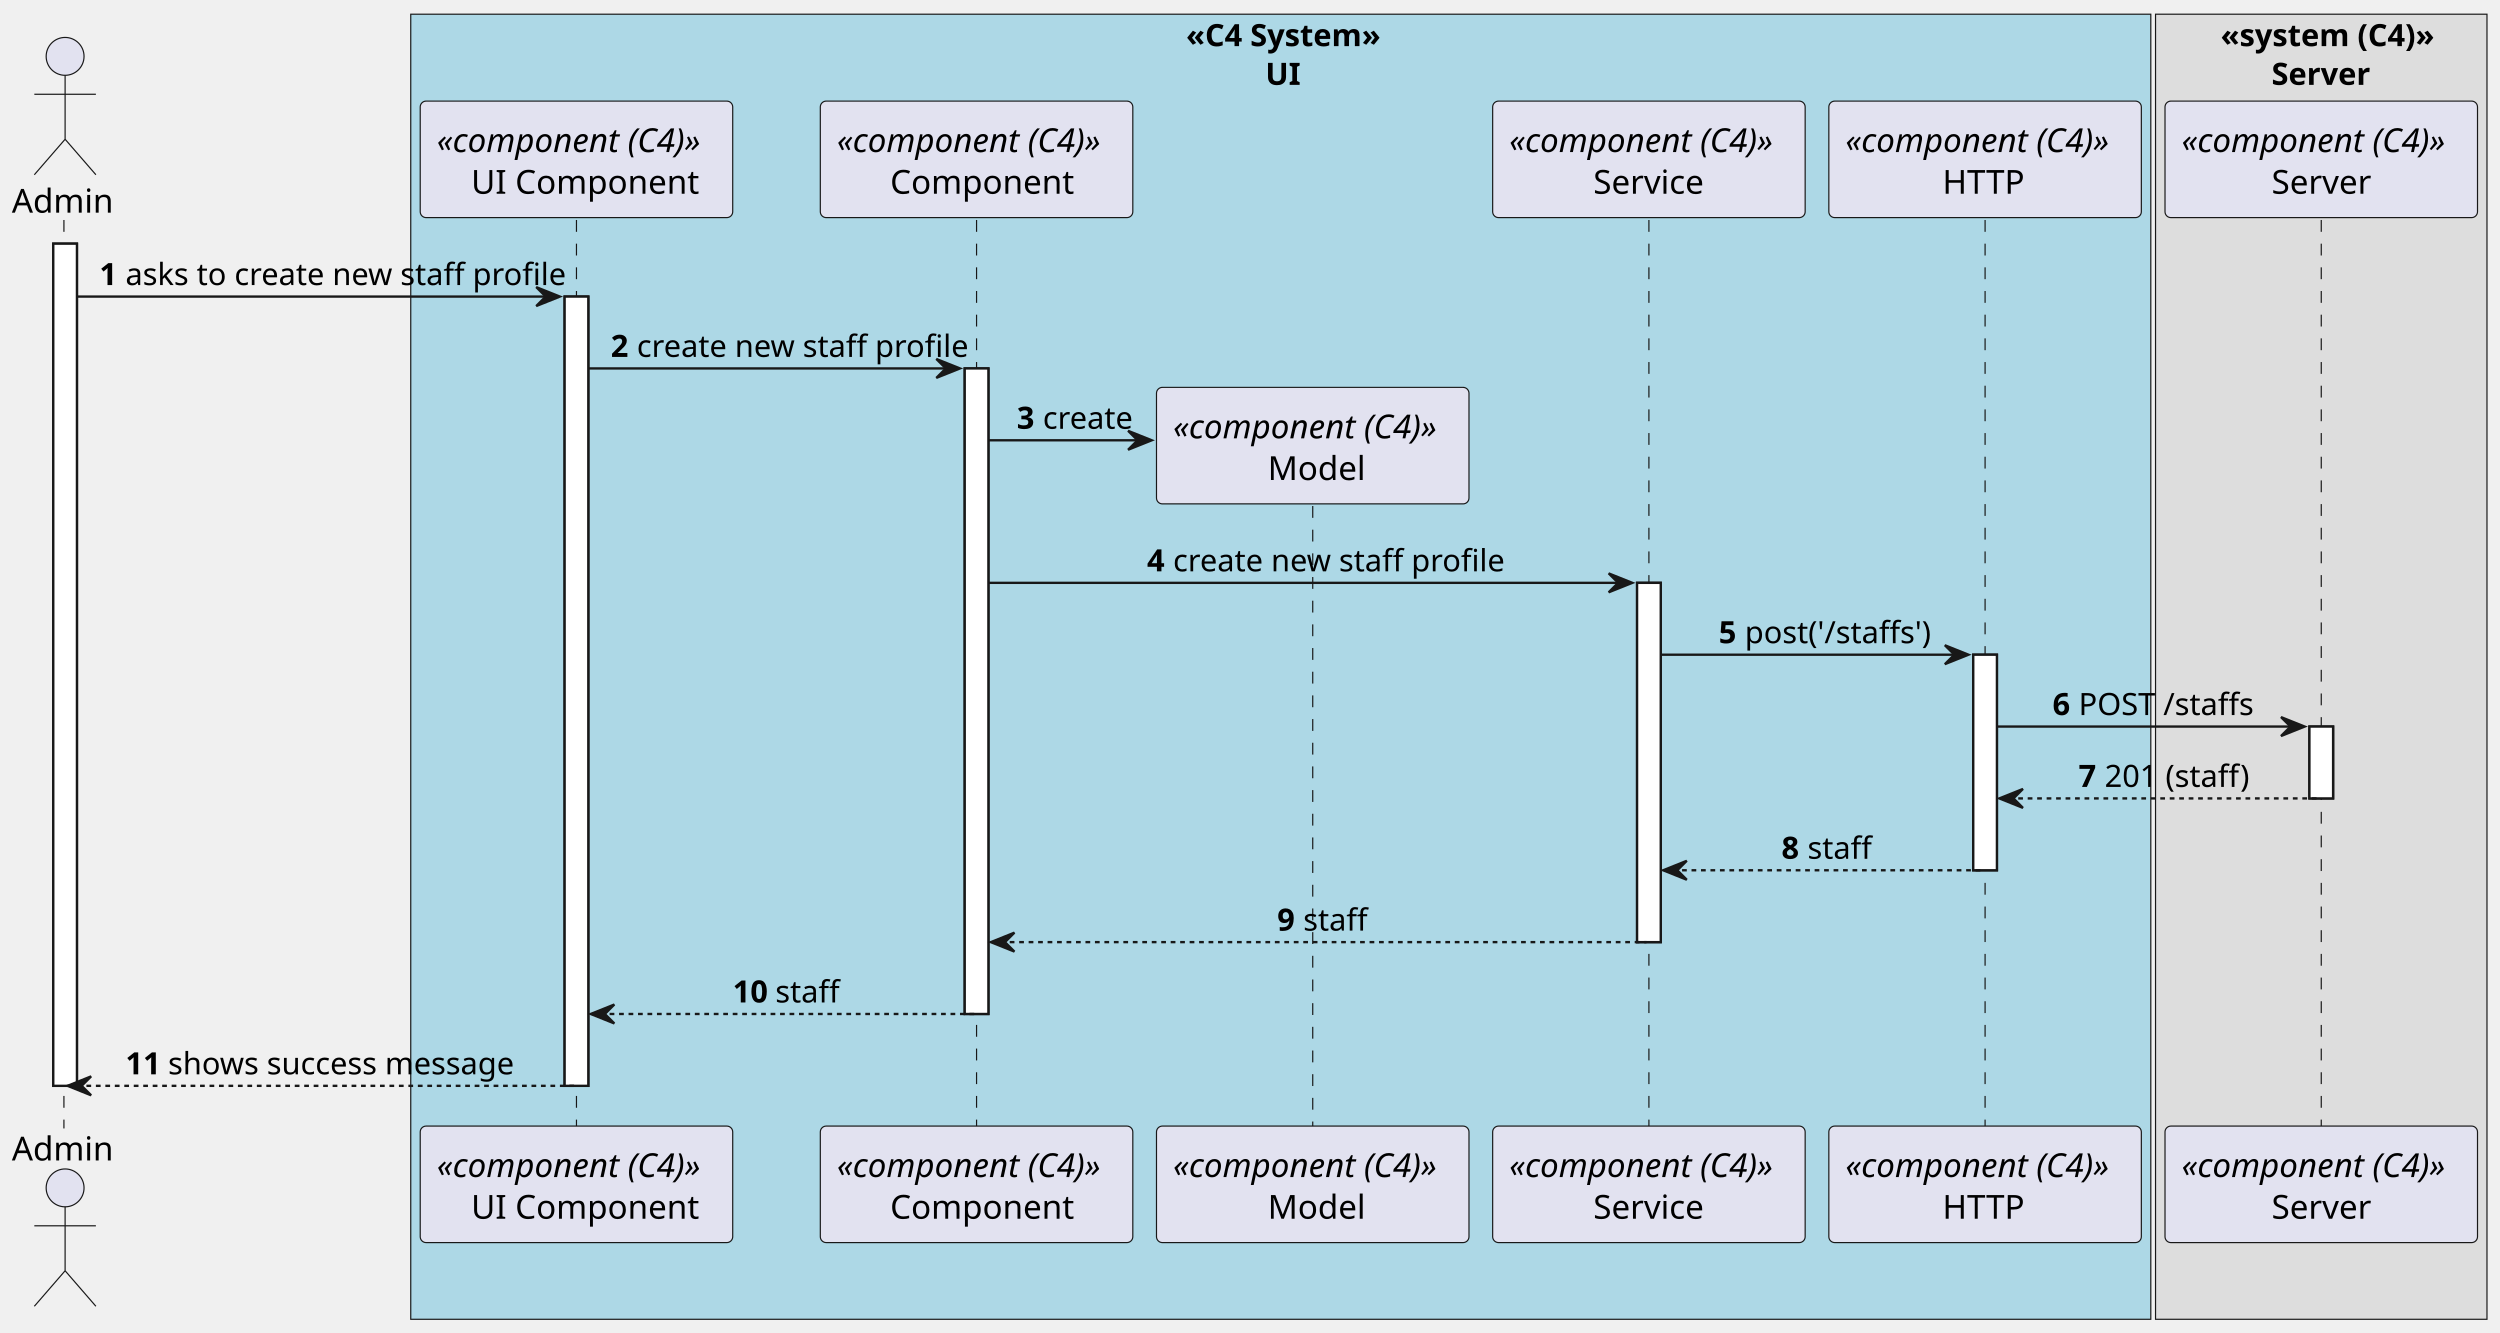
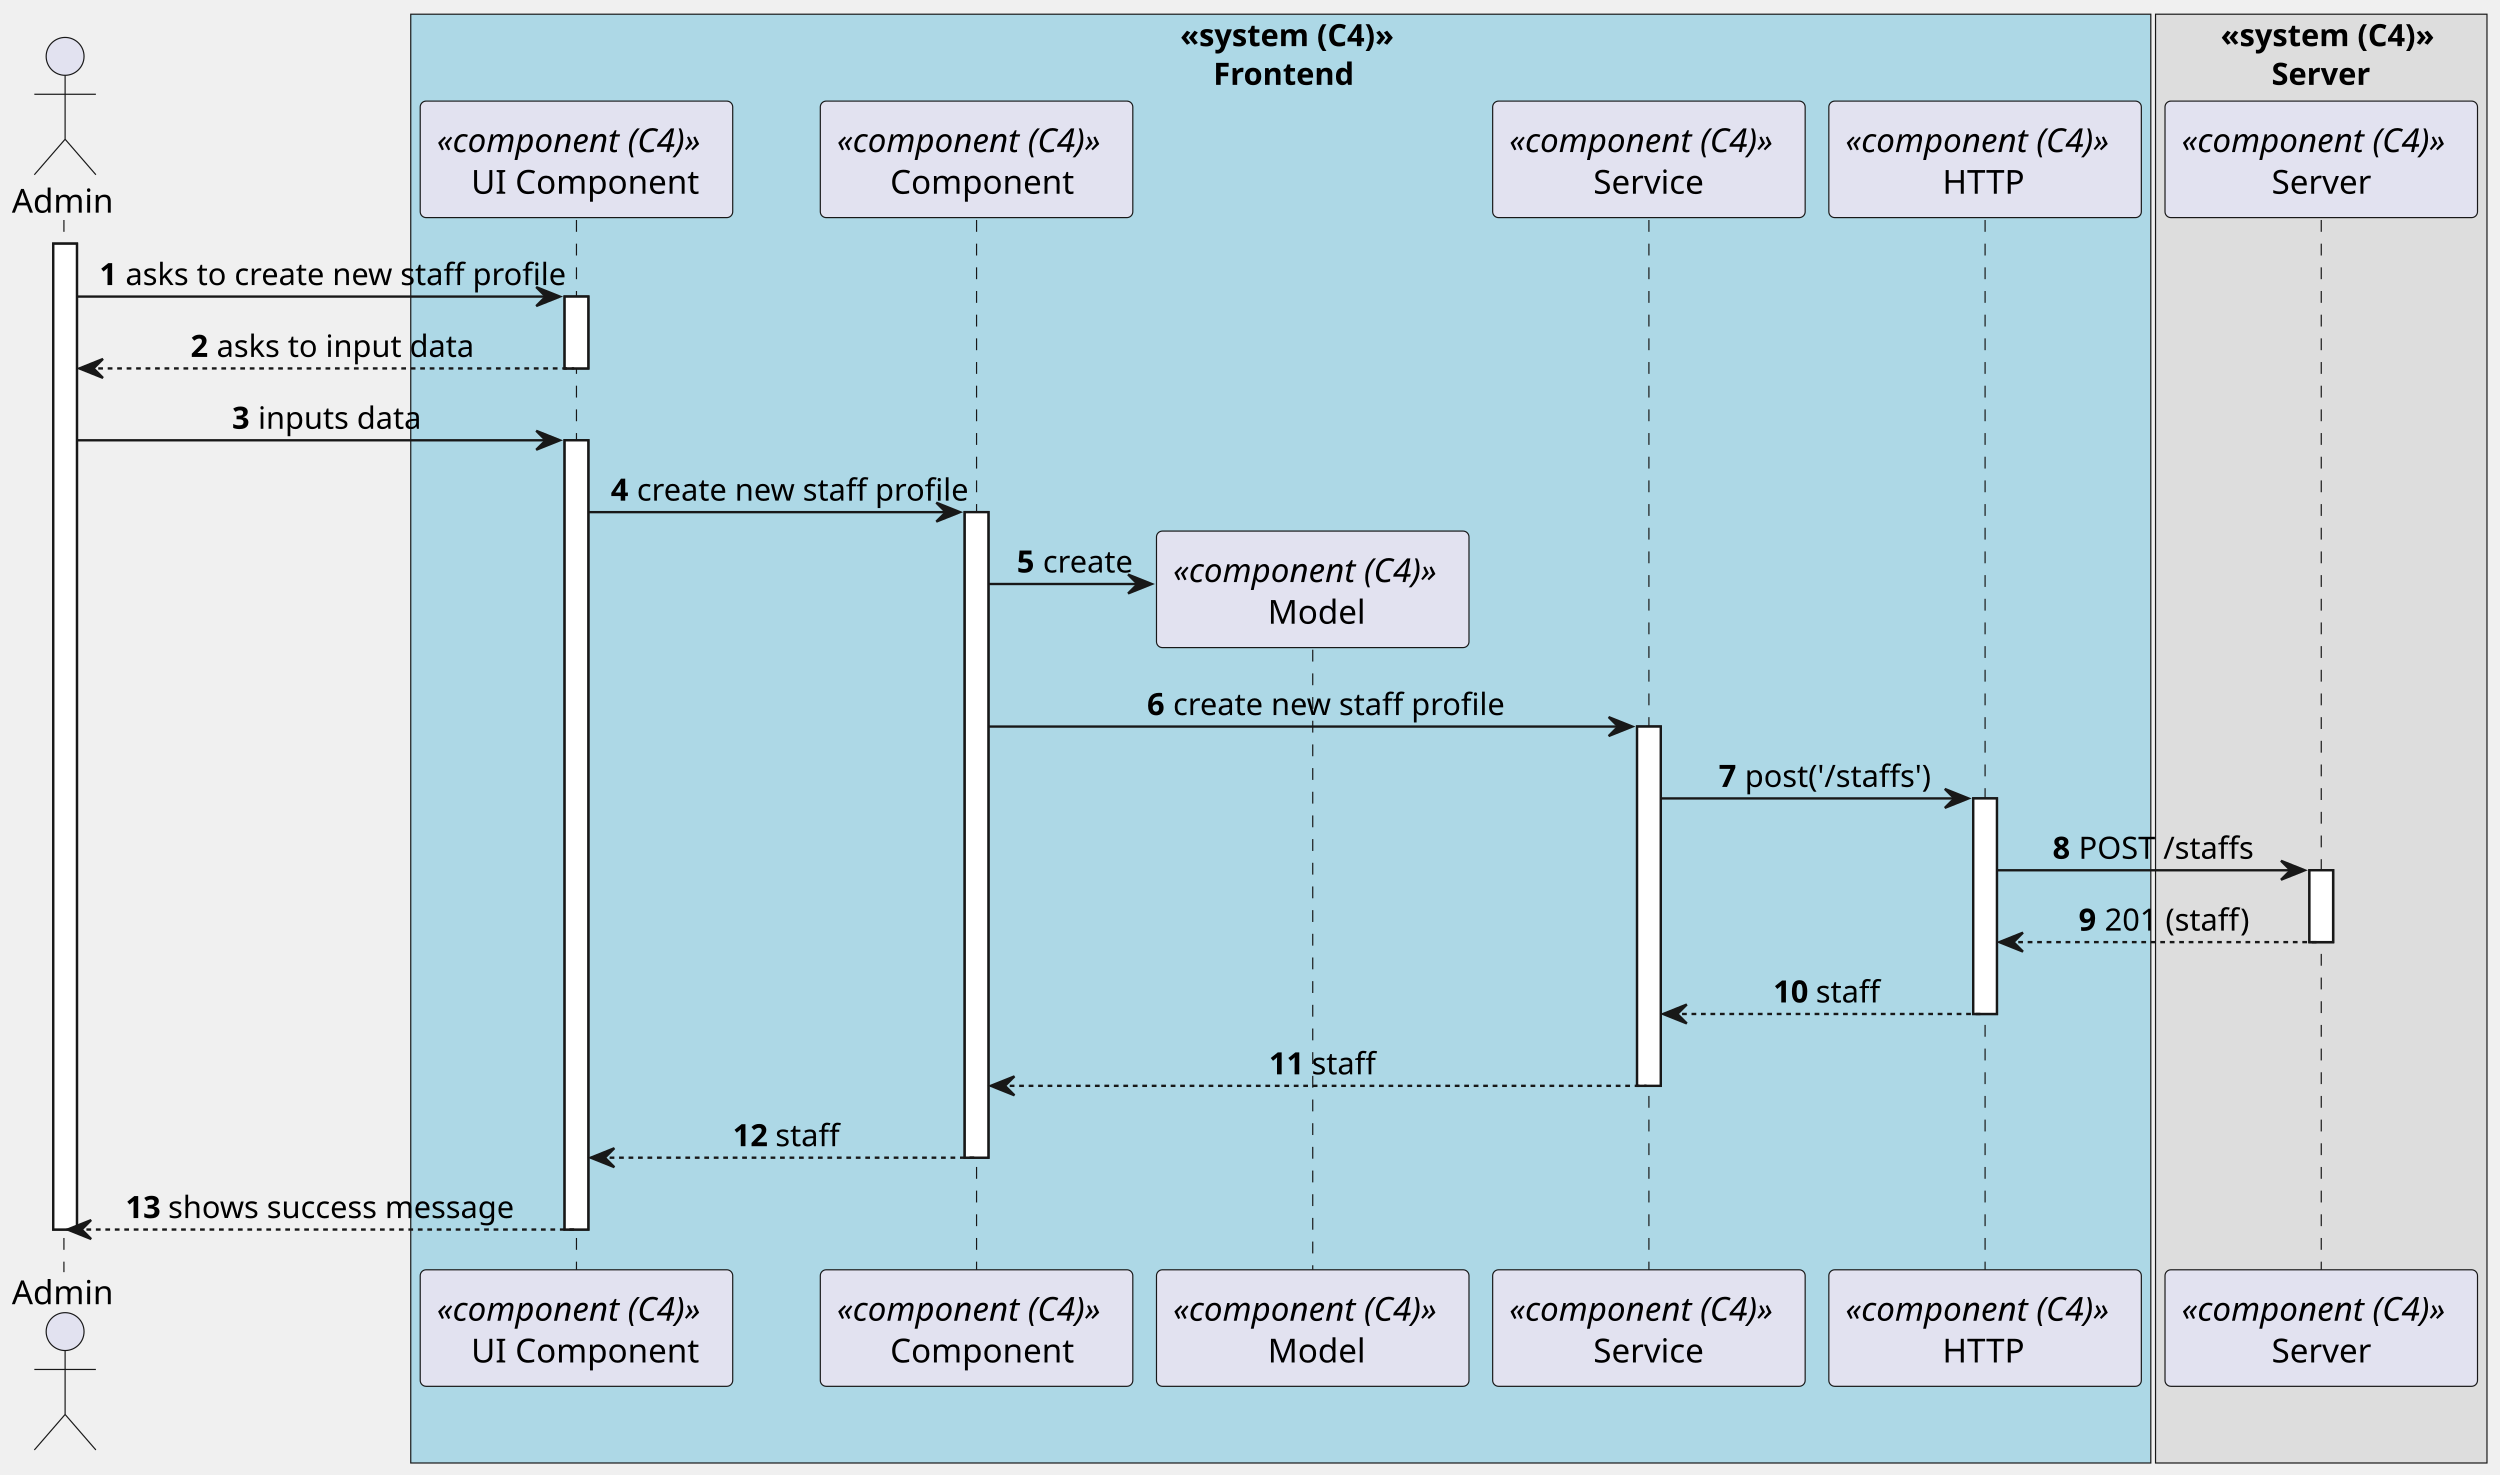
- <svg xmlns="http://www.w3.org/2000/svg" contentStyleType="text/css" height="563px" preserveAspectRatio="none" style="width:1056px;height:563px;background:#FFFFFF;" version="1.1" viewBox="0 0 1056 563" width="1056px" zoomAndPan="magnify">
+ <svg xmlns="http://www.w3.org/2000/svg" contentStyleType="text/css" height="623px" preserveAspectRatio="none" style="width:1056px;height:623px;background:#FFFFFF;" version="1.1" viewBox="0 0 1056 623" width="1056px" zoomAndPan="magnify">
  <defs />
  <g>
-     <rect fill="#ADD8E6" height="551.266" style="stroke:#181818;stroke-width:0.5;" width="735" x="173.5" y="6" />
-     <text fill="#000000" font-family="sans-serif" font-size="13" font-weight="bold" lengthAdjust="spacing" textLength="80" x="501" y="19.495">«C4 System»</text>
-     <text fill="#000000" font-family="sans-serif" font-size="13" font-weight="bold" lengthAdjust="spacing" textLength="13" x="534.5" y="35.847">UI</text>
-     <rect fill="#DDDDDD" height="551.266" style="stroke:#181818;stroke-width:0.5;" width="140" x="910.5" y="6" />
+     <rect fill="#ADD8E6" height="611.969" style="stroke:#181818;stroke-width:0.5;" width="735" x="173.5" y="6" />
+     <text fill="#000000" font-family="sans-serif" font-size="13" font-weight="bold" lengthAdjust="spacing" textLength="85" x="498.5" y="19.495">«system (C4)»</text>
+     <text fill="#000000" font-family="sans-serif" font-size="13" font-weight="bold" lengthAdjust="spacing" textLength="57" x="512.5" y="35.847">Frontend</text>
+     <rect fill="#DDDDDD" height="611.969" style="stroke:#181818;stroke-width:0.5;" width="140" x="910.5" y="6" />
    <text fill="#000000" font-family="sans-serif" font-size="13" font-weight="bold" lengthAdjust="spacing" textLength="85" x="938" y="19.495">«system (C4)»</text>
    <text fill="#000000" font-family="sans-serif" font-size="13" font-weight="bold" lengthAdjust="spacing" textLength="42" x="959.5" y="35.847">Server</text>
-     <rect fill="#FFFFFF" height="355.734" style="stroke:#181818;stroke-width:1.0;" width="10" x="22.5" y="102.922" />
-     <rect fill="#FFFFFF" height="333.383" style="stroke:#181818;stroke-width:1.0;" width="10" x="238.5" y="125.273" />
-     <rect fill="#FFFFFF" height="272.68" style="stroke:#181818;stroke-width:1.0;" width="10" x="407.5" y="155.625" />
-     <rect fill="#FFFFFF" height="151.758" style="stroke:#181818;stroke-width:1.0;" width="10" x="691.5" y="246.195" />
-     <rect fill="#FFFFFF" height="91.055" style="stroke:#181818;stroke-width:1.0;" width="10" x="833.5" y="276.547" />
-     <rect fill="#FFFFFF" height="30.352" style="stroke:#181818;stroke-width:1.0;" width="10" x="975.5" y="306.898" />
-     <line style="stroke:#181818;stroke-width:0.5;stroke-dasharray:5.0,5.0;" x1="27" x2="27" y1="92.922" y2="476.656" />
-     <line style="stroke:#181818;stroke-width:0.5;stroke-dasharray:5.0,5.0;" x1="243.5" x2="243.5" y1="92.922" y2="476.656" />
-     <line style="stroke:#181818;stroke-width:0.5;stroke-dasharray:5.0,5.0;" x1="412.5" x2="412.5" y1="92.922" y2="476.656" />
-     <line style="stroke:#181818;stroke-width:0.5;stroke-dasharray:5.0,5.0;" x1="554.5" x2="554.5" y1="203.734" y2="476.656" />
-     <line style="stroke:#181818;stroke-width:0.5;stroke-dasharray:5.0,5.0;" x1="696.5" x2="696.5" y1="92.922" y2="476.656" />
-     <line style="stroke:#181818;stroke-width:0.5;stroke-dasharray:5.0,5.0;" x1="838.5" x2="838.5" y1="92.922" y2="476.656" />
-     <line style="stroke:#181818;stroke-width:0.5;stroke-dasharray:5.0,5.0;" x1="980.5" x2="980.5" y1="92.922" y2="476.656" />
+     <rect fill="#FFFFFF" height="416.438" style="stroke:#181818;stroke-width:1.0;" width="10" x="22.5" y="102.922" />
+     <rect fill="#FFFFFF" height="30.352" style="stroke:#181818;stroke-width:1.0;" width="10" x="238.5" y="125.273" />
+     <rect fill="#FFFFFF" height="333.383" style="stroke:#181818;stroke-width:1.0;" width="10" x="238.5" y="185.977" />
+     <rect fill="#FFFFFF" height="272.68" style="stroke:#181818;stroke-width:1.0;" width="10" x="407.5" y="216.328" />
+     <rect fill="#FFFFFF" height="151.758" style="stroke:#181818;stroke-width:1.0;" width="10" x="691.5" y="306.898" />
+     <rect fill="#FFFFFF" height="91.055" style="stroke:#181818;stroke-width:1.0;" width="10" x="833.5" y="337.25" />
+     <rect fill="#FFFFFF" height="30.352" style="stroke:#181818;stroke-width:1.0;" width="10" x="975.5" y="367.602" />
+     <line style="stroke:#181818;stroke-width:0.5;stroke-dasharray:5.0,5.0;" x1="27" x2="27" y1="92.922" y2="537.359" />
+     <line style="stroke:#181818;stroke-width:0.5;stroke-dasharray:5.0,5.0;" x1="243.5" x2="243.5" y1="92.922" y2="537.359" />
+     <line style="stroke:#181818;stroke-width:0.5;stroke-dasharray:5.0,5.0;" x1="412.5" x2="412.5" y1="92.922" y2="537.359" />
+     <line style="stroke:#181818;stroke-width:0.5;stroke-dasharray:5.0,5.0;" x1="554.5" x2="554.5" y1="264.438" y2="537.359" />
+     <line style="stroke:#181818;stroke-width:0.5;stroke-dasharray:5.0,5.0;" x1="696.5" x2="696.5" y1="92.922" y2="537.359" />
+     <line style="stroke:#181818;stroke-width:0.5;stroke-dasharray:5.0,5.0;" x1="838.5" x2="838.5" y1="92.922" y2="537.359" />
+     <line style="stroke:#181818;stroke-width:0.5;stroke-dasharray:5.0,5.0;" x1="980.5" x2="980.5" y1="92.922" y2="537.359" />
    <text fill="#000000" font-family="sans-serif" font-size="14" lengthAdjust="spacing" textLength="39" x="5" y="89.846">Admin</text>
    <ellipse cx="27.5" cy="23.812" fill="#E2E2F0" rx="8" ry="8" style="stroke:#181818;stroke-width:0.5;" />
    <path d="M27.5,31.812 L27.5,58.812 M14.5,39.812 L40.5,39.812 M27.5,58.812 L14.5,73.812 M27.5,58.812 L40.5,73.812 " fill="none" style="stroke:#181818;stroke-width:0.5;" />
-     <text fill="#000000" font-family="sans-serif" font-size="14" lengthAdjust="spacing" textLength="39" x="5" y="490.19">Admin</text>
-     <ellipse cx="27.5" cy="501.766" fill="#E2E2F0" rx="8" ry="8" style="stroke:#181818;stroke-width:0.5;" />
-     <path d="M27.5,509.766 L27.5,536.766 M14.5,517.766 L40.5,517.766 M27.5,536.766 L14.5,551.766 M27.5,536.766 L40.5,551.766 " fill="none" style="stroke:#181818;stroke-width:0.5;" />
+     <text fill="#000000" font-family="sans-serif" font-size="14" lengthAdjust="spacing" textLength="39" x="5" y="550.893">Admin</text>
+     <ellipse cx="27.5" cy="562.469" fill="#E2E2F0" rx="8" ry="8" style="stroke:#181818;stroke-width:0.5;" />
+     <path d="M27.5,570.469 L27.5,597.469 M14.5,578.469 L40.5,578.469 M27.5,597.469 L14.5,612.469 M27.5,597.469 L40.5,612.469 " fill="none" style="stroke:#181818;stroke-width:0.5;" />
    <rect fill="#E2E2F0" height="49.219" rx="2.5" ry="2.5" style="stroke:#181818;stroke-width:0.5;" width="132" x="177.5" y="42.703" />
    <text fill="#000000" font-family="sans-serif" font-size="14" font-style="italic" lengthAdjust="spacing" textLength="118" x="184.5" y="64.236">«component (C4)»</text>
    <text fill="#000000" font-family="sans-serif" font-size="14" lengthAdjust="spacing" textLength="89" x="199" y="81.846">UI Component</text>
-     <rect fill="#E2E2F0" height="49.219" rx="2.5" ry="2.5" style="stroke:#181818;stroke-width:0.5;" width="132" x="177.5" y="475.656" />
-     <text fill="#000000" font-family="sans-serif" font-size="14" font-style="italic" lengthAdjust="spacing" textLength="118" x="184.5" y="497.19">«component (C4)»</text>
-     <text fill="#000000" font-family="sans-serif" font-size="14" lengthAdjust="spacing" textLength="89" x="199" y="514.799">UI Component</text>
+     <rect fill="#E2E2F0" height="49.219" rx="2.5" ry="2.5" style="stroke:#181818;stroke-width:0.5;" width="132" x="177.5" y="536.359" />
+     <text fill="#000000" font-family="sans-serif" font-size="14" font-style="italic" lengthAdjust="spacing" textLength="118" x="184.5" y="557.893">«component (C4)»</text>
+     <text fill="#000000" font-family="sans-serif" font-size="14" lengthAdjust="spacing" textLength="89" x="199" y="575.502">UI Component</text>
    <rect fill="#E2E2F0" height="49.219" rx="2.5" ry="2.5" style="stroke:#181818;stroke-width:0.5;" width="132" x="346.5" y="42.703" />
    <text fill="#000000" font-family="sans-serif" font-size="14" font-style="italic" lengthAdjust="spacing" textLength="118" x="353.5" y="64.236">«component (C4)»</text>
    <text fill="#000000" font-family="sans-serif" font-size="14" lengthAdjust="spacing" textLength="73" x="376" y="81.846">Component</text>
-     <rect fill="#E2E2F0" height="49.219" rx="2.5" ry="2.5" style="stroke:#181818;stroke-width:0.5;" width="132" x="346.5" y="475.656" />
-     <text fill="#000000" font-family="sans-serif" font-size="14" font-style="italic" lengthAdjust="spacing" textLength="118" x="353.5" y="497.19">«component (C4)»</text>
-     <text fill="#000000" font-family="sans-serif" font-size="14" lengthAdjust="spacing" textLength="73" x="376" y="514.799">Component</text>
-     <rect fill="#E2E2F0" height="49.219" rx="2.5" ry="2.5" style="stroke:#181818;stroke-width:0.5;" width="132" x="488.5" y="475.656" />
-     <text fill="#000000" font-family="sans-serif" font-size="14" font-style="italic" lengthAdjust="spacing" textLength="118" x="495.5" y="497.19">«component (C4)»</text>
-     <text fill="#000000" font-family="sans-serif" font-size="14" lengthAdjust="spacing" textLength="38" x="535.5" y="514.799">Model</text>
+     <rect fill="#E2E2F0" height="49.219" rx="2.5" ry="2.5" style="stroke:#181818;stroke-width:0.5;" width="132" x="346.5" y="536.359" />
+     <text fill="#000000" font-family="sans-serif" font-size="14" font-style="italic" lengthAdjust="spacing" textLength="118" x="353.5" y="557.893">«component (C4)»</text>
+     <text fill="#000000" font-family="sans-serif" font-size="14" lengthAdjust="spacing" textLength="73" x="376" y="575.502">Component</text>
+     <rect fill="#E2E2F0" height="49.219" rx="2.5" ry="2.5" style="stroke:#181818;stroke-width:0.5;" width="132" x="488.5" y="536.359" />
+     <text fill="#000000" font-family="sans-serif" font-size="14" font-style="italic" lengthAdjust="spacing" textLength="118" x="495.5" y="557.893">«component (C4)»</text>
+     <text fill="#000000" font-family="sans-serif" font-size="14" lengthAdjust="spacing" textLength="38" x="535.5" y="575.502">Model</text>
    <rect fill="#E2E2F0" height="49.219" rx="2.5" ry="2.5" style="stroke:#181818;stroke-width:0.5;" width="132" x="630.5" y="42.703" />
    <text fill="#000000" font-family="sans-serif" font-size="14" font-style="italic" lengthAdjust="spacing" textLength="118" x="637.5" y="64.236">«component (C4)»</text>
    <text fill="#000000" font-family="sans-serif" font-size="14" lengthAdjust="spacing" textLength="47" x="673" y="81.846">Service</text>
-     <rect fill="#E2E2F0" height="49.219" rx="2.5" ry="2.5" style="stroke:#181818;stroke-width:0.5;" width="132" x="630.5" y="475.656" />
-     <text fill="#000000" font-family="sans-serif" font-size="14" font-style="italic" lengthAdjust="spacing" textLength="118" x="637.5" y="497.19">«component (C4)»</text>
-     <text fill="#000000" font-family="sans-serif" font-size="14" lengthAdjust="spacing" textLength="47" x="673" y="514.799">Service</text>
+     <rect fill="#E2E2F0" height="49.219" rx="2.5" ry="2.5" style="stroke:#181818;stroke-width:0.5;" width="132" x="630.5" y="536.359" />
+     <text fill="#000000" font-family="sans-serif" font-size="14" font-style="italic" lengthAdjust="spacing" textLength="118" x="637.5" y="557.893">«component (C4)»</text>
+     <text fill="#000000" font-family="sans-serif" font-size="14" lengthAdjust="spacing" textLength="47" x="673" y="575.502">Service</text>
    <rect fill="#E2E2F0" height="49.219" rx="2.5" ry="2.5" style="stroke:#181818;stroke-width:0.5;" width="132" x="772.5" y="42.703" />
    <text fill="#000000" font-family="sans-serif" font-size="14" font-style="italic" lengthAdjust="spacing" textLength="118" x="779.5" y="64.236">«component (C4)»</text>
    <text fill="#000000" font-family="sans-serif" font-size="14" lengthAdjust="spacing" textLength="36" x="820.5" y="81.846">HTTP</text>
-     <rect fill="#E2E2F0" height="49.219" rx="2.5" ry="2.5" style="stroke:#181818;stroke-width:0.5;" width="132" x="772.5" y="475.656" />
-     <text fill="#000000" font-family="sans-serif" font-size="14" font-style="italic" lengthAdjust="spacing" textLength="118" x="779.5" y="497.19">«component (C4)»</text>
-     <text fill="#000000" font-family="sans-serif" font-size="14" lengthAdjust="spacing" textLength="36" x="820.5" y="514.799">HTTP</text>
+     <rect fill="#E2E2F0" height="49.219" rx="2.5" ry="2.5" style="stroke:#181818;stroke-width:0.5;" width="132" x="772.5" y="536.359" />
+     <text fill="#000000" font-family="sans-serif" font-size="14" font-style="italic" lengthAdjust="spacing" textLength="118" x="779.5" y="557.893">«component (C4)»</text>
+     <text fill="#000000" font-family="sans-serif" font-size="14" lengthAdjust="spacing" textLength="36" x="820.5" y="575.502">HTTP</text>
    <rect fill="#E2E2F0" height="49.219" rx="2.5" ry="2.5" style="stroke:#181818;stroke-width:0.5;" width="132" x="914.5" y="42.703" />
    <text fill="#000000" font-family="sans-serif" font-size="14" font-style="italic" lengthAdjust="spacing" textLength="118" x="921.5" y="64.236">«component (C4)»</text>
    <text fill="#000000" font-family="sans-serif" font-size="14" lengthAdjust="spacing" textLength="42" x="959.5" y="81.846">Server</text>
-     <rect fill="#E2E2F0" height="49.219" rx="2.5" ry="2.5" style="stroke:#181818;stroke-width:0.5;" width="132" x="914.5" y="475.656" />
-     <text fill="#000000" font-family="sans-serif" font-size="14" font-style="italic" lengthAdjust="spacing" textLength="118" x="921.5" y="497.19">«component (C4)»</text>
-     <text fill="#000000" font-family="sans-serif" font-size="14" lengthAdjust="spacing" textLength="42" x="959.5" y="514.799">Server</text>
-     <rect fill="#FFFFFF" height="355.734" style="stroke:#181818;stroke-width:1.0;" width="10" x="22.5" y="102.922" />
-     <rect fill="#FFFFFF" height="333.383" style="stroke:#181818;stroke-width:1.0;" width="10" x="238.5" y="125.273" />
-     <rect fill="#FFFFFF" height="272.68" style="stroke:#181818;stroke-width:1.0;" width="10" x="407.5" y="155.625" />
-     <rect fill="#FFFFFF" height="151.758" style="stroke:#181818;stroke-width:1.0;" width="10" x="691.5" y="246.195" />
-     <rect fill="#FFFFFF" height="91.055" style="stroke:#181818;stroke-width:1.0;" width="10" x="833.5" y="276.547" />
-     <rect fill="#FFFFFF" height="30.352" style="stroke:#181818;stroke-width:1.0;" width="10" x="975.5" y="306.898" />
+     <rect fill="#E2E2F0" height="49.219" rx="2.5" ry="2.5" style="stroke:#181818;stroke-width:0.5;" width="132" x="914.5" y="536.359" />
+     <text fill="#000000" font-family="sans-serif" font-size="14" font-style="italic" lengthAdjust="spacing" textLength="118" x="921.5" y="557.893">«component (C4)»</text>
+     <text fill="#000000" font-family="sans-serif" font-size="14" lengthAdjust="spacing" textLength="42" x="959.5" y="575.502">Server</text>
+     <rect fill="#FFFFFF" height="416.438" style="stroke:#181818;stroke-width:1.0;" width="10" x="22.5" y="102.922" />
+     <rect fill="#FFFFFF" height="30.352" style="stroke:#181818;stroke-width:1.0;" width="10" x="238.5" y="125.273" />
+     <rect fill="#FFFFFF" height="333.383" style="stroke:#181818;stroke-width:1.0;" width="10" x="238.5" y="185.977" />
+     <rect fill="#FFFFFF" height="272.68" style="stroke:#181818;stroke-width:1.0;" width="10" x="407.5" y="216.328" />
+     <rect fill="#FFFFFF" height="151.758" style="stroke:#181818;stroke-width:1.0;" width="10" x="691.5" y="306.898" />
+     <rect fill="#FFFFFF" height="91.055" style="stroke:#181818;stroke-width:1.0;" width="10" x="833.5" y="337.25" />
+     <rect fill="#FFFFFF" height="30.352" style="stroke:#181818;stroke-width:1.0;" width="10" x="975.5" y="367.602" />
    <polygon fill="#181818" points="226.5,121.273,236.5,125.273,226.5,129.273,230.5,125.273" style="stroke:#181818;stroke-width:1.0;" />
    <line style="stroke:#181818;stroke-width:1.0;" x1="32.5" x2="232.5" y1="125.273" y2="125.273" />
    <text fill="#000000" font-family="sans-serif" font-size="13" font-weight="bold" lengthAdjust="spacing" textLength="7" x="42" y="120.417">1</text>
    <text fill="#000000" font-family="sans-serif" font-size="13" lengthAdjust="spacing" textLength="176" x="53" y="120.417">asks to create new staff profile</text>
-     <polygon fill="#181818" points="395.5,151.625,405.5,155.625,395.5,159.625,399.5,155.625" style="stroke:#181818;stroke-width:1.0;" />
-     <line style="stroke:#181818;stroke-width:1.0;" x1="248.5" x2="401.5" y1="155.625" y2="155.625" />
-     <text fill="#000000" font-family="sans-serif" font-size="13" font-weight="bold" lengthAdjust="spacing" textLength="7" x="258" y="150.769">2</text>
-     <text fill="#000000" font-family="sans-serif" font-size="13" lengthAdjust="spacing" textLength="129" x="269" y="150.769">create new staff profile</text>
-     <polygon fill="#181818" points="476.5,181.977,486.5,185.977,476.5,189.977,480.5,185.977" style="stroke:#181818;stroke-width:1.0;" />
-     <line style="stroke:#181818;stroke-width:1.0;" x1="417.5" x2="482.5" y1="185.977" y2="185.977" />
-     <text fill="#000000" font-family="sans-serif" font-size="13" font-weight="bold" lengthAdjust="spacing" textLength="7" x="429.5" y="181.12">3</text>
-     <text fill="#000000" font-family="sans-serif" font-size="13" lengthAdjust="spacing" textLength="36" x="440.5" y="181.12">create</text>
-     <rect fill="#E2E2F0" height="49.219" rx="2.5" ry="2.5" style="stroke:#181818;stroke-width:0.5;" width="132" x="488.5" y="163.625" />
-     <text fill="#000000" font-family="sans-serif" font-size="14" font-style="italic" lengthAdjust="spacing" textLength="118" x="495.5" y="185.158">«component (C4)»</text>
-     <text fill="#000000" font-family="sans-serif" font-size="14" lengthAdjust="spacing" textLength="38" x="535.5" y="202.768">Model</text>
-     <polygon fill="#181818" points="679.5,242.195,689.5,246.195,679.5,250.195,683.5,246.195" style="stroke:#181818;stroke-width:1.0;" />
-     <line style="stroke:#181818;stroke-width:1.0;" x1="417.5" x2="685.5" y1="246.195" y2="246.195" />
-     <text fill="#000000" font-family="sans-serif" font-size="13" font-weight="bold" lengthAdjust="spacing" textLength="7" x="484.5" y="241.339">4</text>
-     <text fill="#000000" font-family="sans-serif" font-size="13" lengthAdjust="spacing" textLength="129" x="495.5" y="241.339">create new staff profile</text>
-     <polygon fill="#181818" points="821.5,272.547,831.5,276.547,821.5,280.547,825.5,276.547" style="stroke:#181818;stroke-width:1.0;" />
-     <line style="stroke:#181818;stroke-width:1.0;" x1="701.5" x2="827.5" y1="276.547" y2="276.547" />
-     <text fill="#000000" font-family="sans-serif" font-size="13" font-weight="bold" lengthAdjust="spacing" textLength="7" x="726" y="271.69">5</text>
-     <text fill="#000000" font-family="sans-serif" font-size="13" lengthAdjust="spacing" textLength="72" x="737" y="271.69">post('/staffs')</text>
-     <polygon fill="#181818" points="963.5,302.898,973.5,306.898,963.5,310.898,967.5,306.898" style="stroke:#181818;stroke-width:1.0;" />
-     <line style="stroke:#181818;stroke-width:1.0;" x1="843.5" x2="969.5" y1="306.898" y2="306.898" />
-     <text fill="#000000" font-family="sans-serif" font-size="13" font-weight="bold" lengthAdjust="spacing" textLength="7" x="867" y="302.042">6</text>
-     <text fill="#000000" font-family="sans-serif" font-size="13" lengthAdjust="spacing" textLength="74" x="878" y="302.042">POST /staffs</text>
-     <polygon fill="#181818" points="854.5,333.25,844.5,337.25,854.5,341.25,850.5,337.25" style="stroke:#181818;stroke-width:1.0;" />
-     <line style="stroke:#181818;stroke-width:1.0;stroke-dasharray:2.0,2.0;" x1="848.5" x2="979.5" y1="337.25" y2="337.25" />
-     <text fill="#000000" font-family="sans-serif" font-size="13" font-weight="bold" lengthAdjust="spacing" textLength="7" x="878" y="332.394">7</text>
-     <text fill="#000000" font-family="sans-serif" font-size="13" lengthAdjust="spacing" textLength="57" x="889" y="332.394">201 (staff)</text>
-     <polygon fill="#181818" points="712.5,363.602,702.5,367.602,712.5,371.602,708.5,367.602" style="stroke:#181818;stroke-width:1.0;" />
-     <line style="stroke:#181818;stroke-width:1.0;stroke-dasharray:2.0,2.0;" x1="706.5" x2="837.5" y1="367.602" y2="367.602" />
-     <text fill="#000000" font-family="sans-serif" font-size="13" font-weight="bold" lengthAdjust="spacing" textLength="7" x="752.5" y="362.745">8</text>
-     <text fill="#000000" font-family="sans-serif" font-size="13" lengthAdjust="spacing" textLength="24" x="763.5" y="362.745">staff</text>
-     <polygon fill="#181818" points="428.5,393.953,418.5,397.953,428.5,401.953,424.5,397.953" style="stroke:#181818;stroke-width:1.0;" />
-     <line style="stroke:#181818;stroke-width:1.0;stroke-dasharray:2.0,2.0;" x1="422.5" x2="695.5" y1="397.953" y2="397.953" />
-     <text fill="#000000" font-family="sans-serif" font-size="13" font-weight="bold" lengthAdjust="spacing" textLength="7" x="539.5" y="393.097">9</text>
-     <text fill="#000000" font-family="sans-serif" font-size="13" lengthAdjust="spacing" textLength="24" x="550.5" y="393.097">staff</text>
-     <polygon fill="#181818" points="259.5,424.305,249.5,428.305,259.5,432.305,255.5,428.305" style="stroke:#181818;stroke-width:1.0;" />
-     <line style="stroke:#181818;stroke-width:1.0;stroke-dasharray:2.0,2.0;" x1="253.5" x2="411.5" y1="428.305" y2="428.305" />
-     <text fill="#000000" font-family="sans-serif" font-size="13" font-weight="bold" lengthAdjust="spacing" textLength="14" x="309.5" y="423.448">10</text>
-     <text fill="#000000" font-family="sans-serif" font-size="13" lengthAdjust="spacing" textLength="24" x="327.5" y="423.448">staff</text>
-     <polygon fill="#181818" points="38.5,454.656,28.5,458.656,38.5,462.656,34.5,458.656" style="stroke:#181818;stroke-width:1.0;" />
-     <line style="stroke:#181818;stroke-width:1.0;stroke-dasharray:2.0,2.0;" x1="32.5" x2="242.5" y1="458.656" y2="458.656" />
-     <text fill="#000000" font-family="sans-serif" font-size="13" font-weight="bold" lengthAdjust="spacing" textLength="14" x="53" y="453.8">11</text>
-     <text fill="#000000" font-family="sans-serif" font-size="13" lengthAdjust="spacing" textLength="147" x="71" y="453.8">shows success message</text>
+     <polygon fill="#181818" points="43.5,151.625,33.5,155.625,43.5,159.625,39.5,155.625" style="stroke:#181818;stroke-width:1.0;" />
+     <line style="stroke:#181818;stroke-width:1.0;stroke-dasharray:2.0,2.0;" x1="37.5" x2="242.5" y1="155.625" y2="155.625" />
+     <text fill="#000000" font-family="sans-serif" font-size="13" font-weight="bold" lengthAdjust="spacing" textLength="7" x="80.5" y="150.769">2</text>
+     <text fill="#000000" font-family="sans-serif" font-size="13" lengthAdjust="spacing" textLength="104" x="91.5" y="150.769">asks to input data</text>
+     <polygon fill="#181818" points="226.5,181.977,236.5,185.977,226.5,189.977,230.5,185.977" style="stroke:#181818;stroke-width:1.0;" />
+     <line style="stroke:#181818;stroke-width:1.0;" x1="32.5" x2="232.5" y1="185.977" y2="185.977" />
+     <text fill="#000000" font-family="sans-serif" font-size="13" font-weight="bold" lengthAdjust="spacing" textLength="7" x="98" y="181.12">3</text>
+     <text fill="#000000" font-family="sans-serif" font-size="13" lengthAdjust="spacing" textLength="64" x="109" y="181.12">inputs data</text>
+     <polygon fill="#181818" points="395.5,212.328,405.5,216.328,395.5,220.328,399.5,216.328" style="stroke:#181818;stroke-width:1.0;" />
+     <line style="stroke:#181818;stroke-width:1.0;" x1="248.5" x2="401.5" y1="216.328" y2="216.328" />
+     <text fill="#000000" font-family="sans-serif" font-size="13" font-weight="bold" lengthAdjust="spacing" textLength="7" x="258" y="211.472">4</text>
+     <text fill="#000000" font-family="sans-serif" font-size="13" lengthAdjust="spacing" textLength="129" x="269" y="211.472">create new staff profile</text>
+     <polygon fill="#181818" points="476.5,242.68,486.5,246.68,476.5,250.68,480.5,246.68" style="stroke:#181818;stroke-width:1.0;" />
+     <line style="stroke:#181818;stroke-width:1.0;" x1="417.5" x2="482.5" y1="246.68" y2="246.68" />
+     <text fill="#000000" font-family="sans-serif" font-size="13" font-weight="bold" lengthAdjust="spacing" textLength="7" x="429.5" y="241.823">5</text>
+     <text fill="#000000" font-family="sans-serif" font-size="13" lengthAdjust="spacing" textLength="36" x="440.5" y="241.823">create</text>
+     <rect fill="#E2E2F0" height="49.219" rx="2.5" ry="2.5" style="stroke:#181818;stroke-width:0.5;" width="132" x="488.5" y="224.328" />
+     <text fill="#000000" font-family="sans-serif" font-size="14" font-style="italic" lengthAdjust="spacing" textLength="118" x="495.5" y="245.861">«component (C4)»</text>
+     <text fill="#000000" font-family="sans-serif" font-size="14" lengthAdjust="spacing" textLength="38" x="535.5" y="263.471">Model</text>
+     <polygon fill="#181818" points="679.5,302.898,689.5,306.898,679.5,310.898,683.5,306.898" style="stroke:#181818;stroke-width:1.0;" />
+     <line style="stroke:#181818;stroke-width:1.0;" x1="417.5" x2="685.5" y1="306.898" y2="306.898" />
+     <text fill="#000000" font-family="sans-serif" font-size="13" font-weight="bold" lengthAdjust="spacing" textLength="7" x="484.5" y="302.042">6</text>
+     <text fill="#000000" font-family="sans-serif" font-size="13" lengthAdjust="spacing" textLength="129" x="495.5" y="302.042">create new staff profile</text>
+     <polygon fill="#181818" points="821.5,333.25,831.5,337.25,821.5,341.25,825.5,337.25" style="stroke:#181818;stroke-width:1.0;" />
+     <line style="stroke:#181818;stroke-width:1.0;" x1="701.5" x2="827.5" y1="337.25" y2="337.25" />
+     <text fill="#000000" font-family="sans-serif" font-size="13" font-weight="bold" lengthAdjust="spacing" textLength="7" x="726" y="332.394">7</text>
+     <text fill="#000000" font-family="sans-serif" font-size="13" lengthAdjust="spacing" textLength="72" x="737" y="332.394">post('/staffs')</text>
+     <polygon fill="#181818" points="963.5,363.602,973.5,367.602,963.5,371.602,967.5,367.602" style="stroke:#181818;stroke-width:1.0;" />
+     <line style="stroke:#181818;stroke-width:1.0;" x1="843.5" x2="969.5" y1="367.602" y2="367.602" />
+     <text fill="#000000" font-family="sans-serif" font-size="13" font-weight="bold" lengthAdjust="spacing" textLength="7" x="867" y="362.745">8</text>
+     <text fill="#000000" font-family="sans-serif" font-size="13" lengthAdjust="spacing" textLength="74" x="878" y="362.745">POST /staffs</text>
+     <polygon fill="#181818" points="854.5,393.953,844.5,397.953,854.5,401.953,850.5,397.953" style="stroke:#181818;stroke-width:1.0;" />
+     <line style="stroke:#181818;stroke-width:1.0;stroke-dasharray:2.0,2.0;" x1="848.5" x2="979.5" y1="397.953" y2="397.953" />
+     <text fill="#000000" font-family="sans-serif" font-size="13" font-weight="bold" lengthAdjust="spacing" textLength="7" x="878" y="393.097">9</text>
+     <text fill="#000000" font-family="sans-serif" font-size="13" lengthAdjust="spacing" textLength="57" x="889" y="393.097">201 (staff)</text>
+     <polygon fill="#181818" points="712.5,424.305,702.5,428.305,712.5,432.305,708.5,428.305" style="stroke:#181818;stroke-width:1.0;" />
+     <line style="stroke:#181818;stroke-width:1.0;stroke-dasharray:2.0,2.0;" x1="706.5" x2="837.5" y1="428.305" y2="428.305" />
+     <text fill="#000000" font-family="sans-serif" font-size="13" font-weight="bold" lengthAdjust="spacing" textLength="14" x="749" y="423.448">10</text>
+     <text fill="#000000" font-family="sans-serif" font-size="13" lengthAdjust="spacing" textLength="24" x="767" y="423.448">staff</text>
+     <polygon fill="#181818" points="428.5,454.656,418.5,458.656,428.5,462.656,424.5,458.656" style="stroke:#181818;stroke-width:1.0;" />
+     <line style="stroke:#181818;stroke-width:1.0;stroke-dasharray:2.0,2.0;" x1="422.5" x2="695.5" y1="458.656" y2="458.656" />
+     <text fill="#000000" font-family="sans-serif" font-size="13" font-weight="bold" lengthAdjust="spacing" textLength="14" x="536" y="453.8">11</text>
+     <text fill="#000000" font-family="sans-serif" font-size="13" lengthAdjust="spacing" textLength="24" x="554" y="453.8">staff</text>
+     <polygon fill="#181818" points="259.5,485.008,249.5,489.008,259.5,493.008,255.5,489.008" style="stroke:#181818;stroke-width:1.0;" />
+     <line style="stroke:#181818;stroke-width:1.0;stroke-dasharray:2.0,2.0;" x1="253.5" x2="411.5" y1="489.008" y2="489.008" />
+     <text fill="#000000" font-family="sans-serif" font-size="13" font-weight="bold" lengthAdjust="spacing" textLength="14" x="309.5" y="484.151">12</text>
+     <text fill="#000000" font-family="sans-serif" font-size="13" lengthAdjust="spacing" textLength="24" x="327.5" y="484.151">staff</text>
+     <polygon fill="#181818" points="38.5,515.359,28.5,519.359,38.5,523.359,34.5,519.359" style="stroke:#181818;stroke-width:1.0;" />
+     <line style="stroke:#181818;stroke-width:1.0;stroke-dasharray:2.0,2.0;" x1="32.5" x2="242.5" y1="519.359" y2="519.359" />
+     <text fill="#000000" font-family="sans-serif" font-size="13" font-weight="bold" lengthAdjust="spacing" textLength="14" x="53" y="514.503">13</text>
+     <text fill="#000000" font-family="sans-serif" font-size="13" lengthAdjust="spacing" textLength="147" x="71" y="514.503">shows success message</text>
  </g>
</svg>
